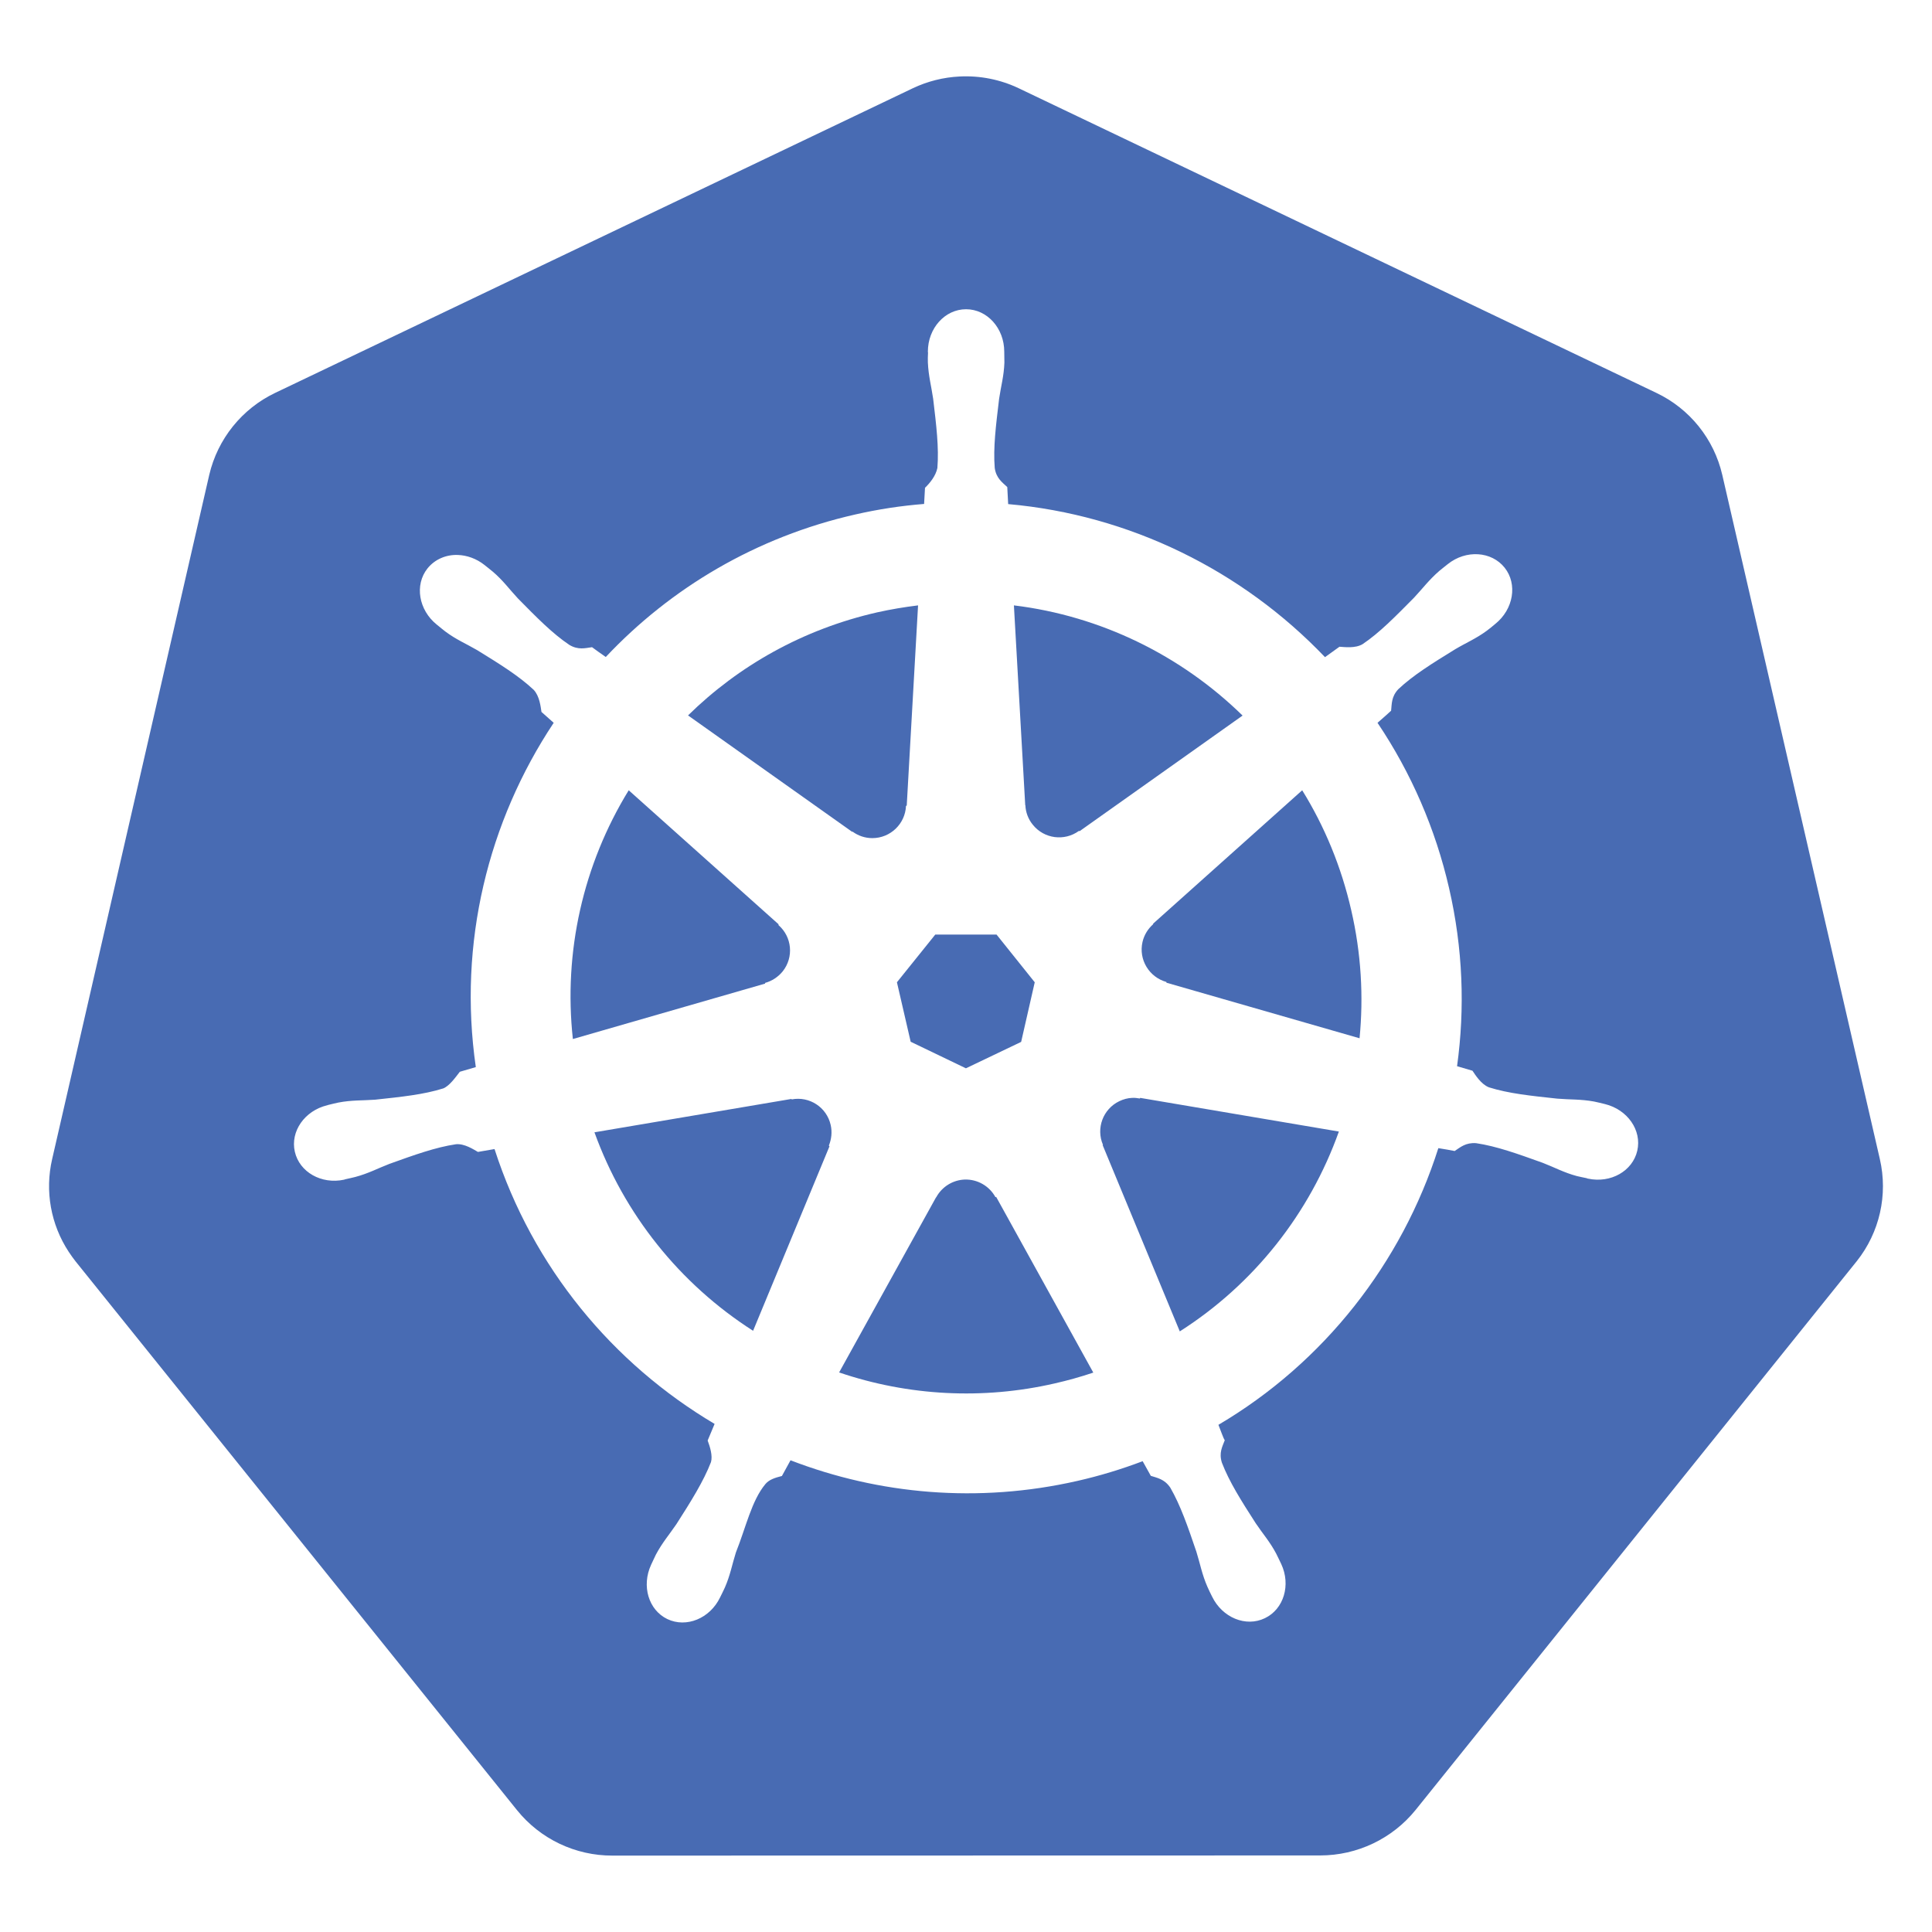
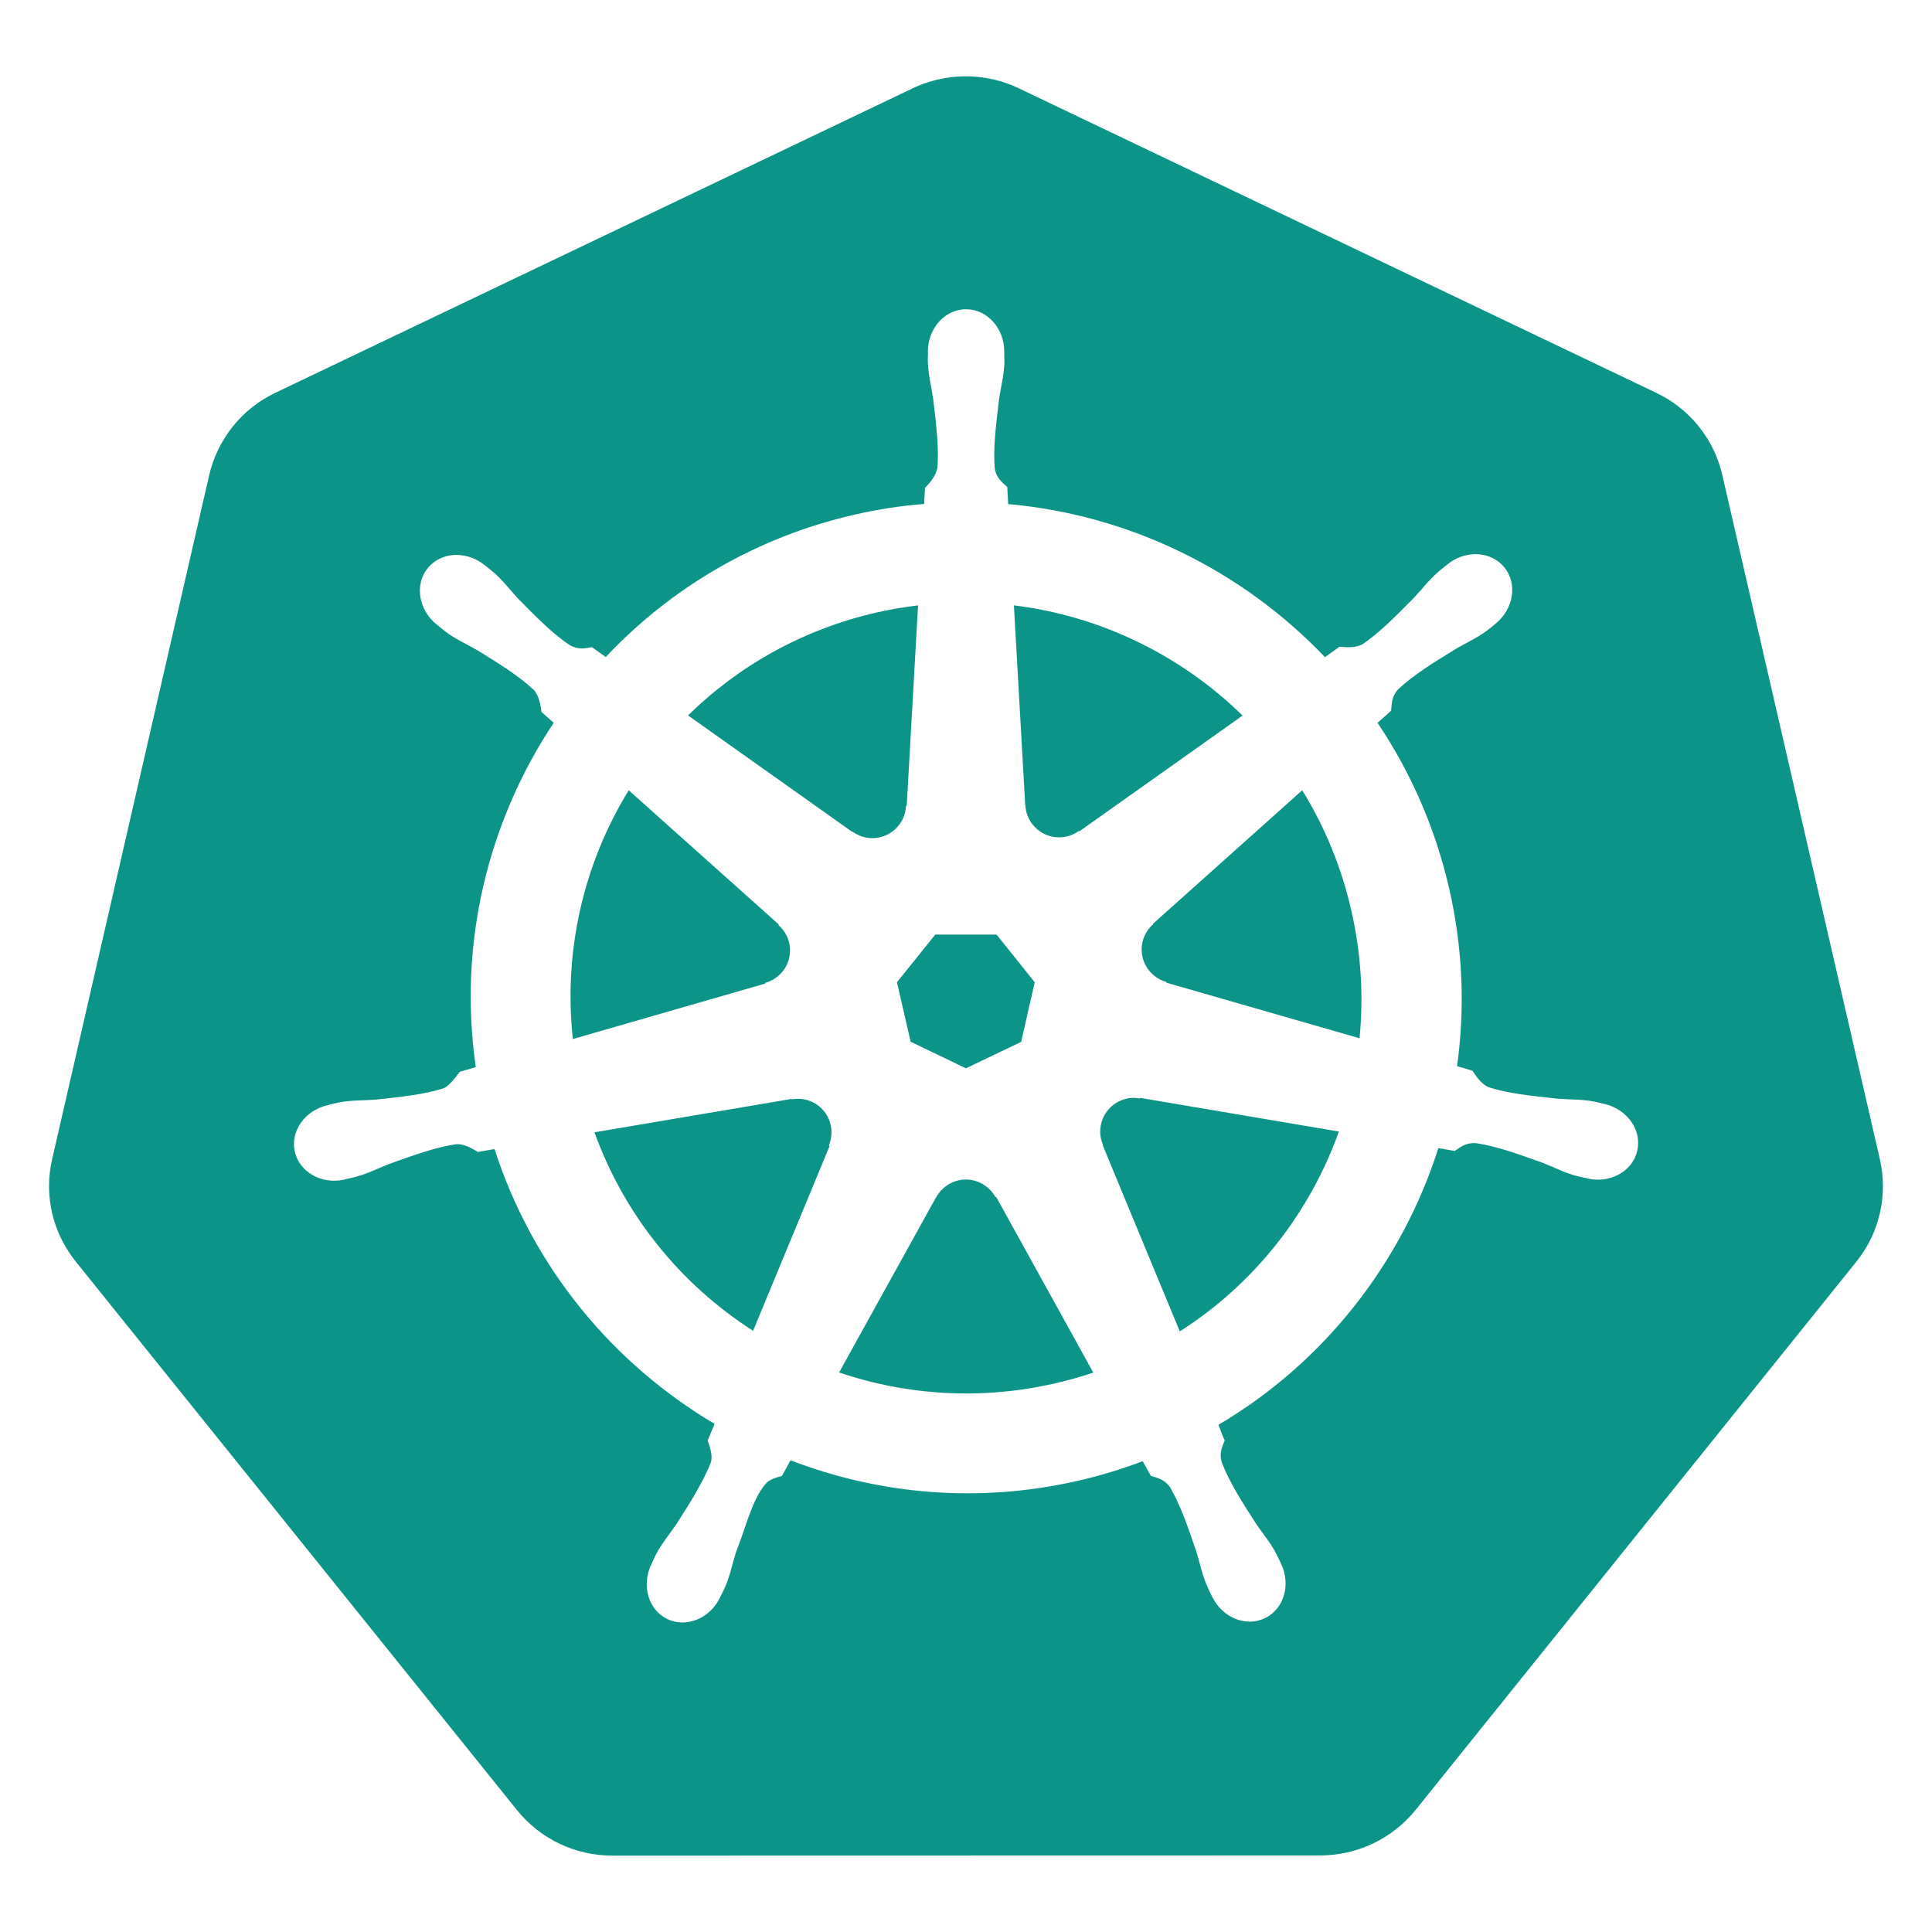
<svg xmlns="http://www.w3.org/2000/svg" viewBox="0 0 128 128">
-   <g fill="#486bb3">
+   <g fill="#0D9488">
    <path d="M56.484 55.098c.37.27.82.43 1.31.43 1.2 0 2.18-.95 2.23-2.13l.05-.03.75-13.26c-.9.11-1.8.26-2.7.46-4.93 1.12-9.2 3.55-12.54 6.83l10.87 7.71.03-.01zM55.034 74.528a2.218 2.218 0 00-2.58-1.69l-.02-.03-13.05 2.21a26.15 26.15 0 0010.51 13.15l5.06-12.22-.04-.05c.17-.42.23-.89.12-1.37zM50.694 65.118c.44-.12.85-.38 1.16-.76.75-.94.62-2.29-.28-3.07l.01-.05-9.93-8.88a26.07 26.07 0 00-3.7 16.48l12.73-3.67.01-.05zM60.334 69.018l3.66 1.76 3.66-1.75.9-3.95-2.53-3.16h-4.06l-2.54 3.16zM67.934 53.348c.02.46.18.91.49 1.29.75.94 2.1 1.11 3.06.41l.04.02 10.8-7.66c-4.08-3.99-9.4-6.6-15.15-7.3l.75 13.24h.01zM75.514 72.778c-.17-.03-.34-.05-.51-.04-.29.01-.58.09-.85.22a2.23 2.23 0 00-1.08 2.89l-.02.02 5.11 12.34c4.93-3.14 8.61-7.83 10.54-13.24l-13.16-2.23-.03.04zM65.954 79.318a2.246 2.246 0 00-2.04-1.17c-.77.03-1.5.46-1.89 1.18h-.01l-6.42 11.6a26.16 26.16 0 0014.27.73c.88-.2 1.74-.44 2.57-.72l-6.43-11.63h-.05z" />
    <path d="M124.544 76.788l-10.44-45.33a8.012 8.012 0 00-4.37-5.43l-42.24-20.18a8.157 8.157 0 00-3.92-.78 8.15 8.15 0 00-3.1.78l-42.24 20.18a8.055 8.055 0 00-4.37 5.43l-10.41 45.34a7.92 7.92 0 001.1 6.14c.14.22.3.43.46.64l29.24 36.35a8.087 8.087 0 006.32 3.01l46.89-.01c2.46 0 4.78-1.11 6.32-3.01l29.23-36.36a7.981 7.981 0 001.53-6.77zm-16.07-.55c-.31 1.35-1.76 2.17-3.26 1.85-.01 0-.03 0-.04-.01-.02 0-.03-.01-.05-.02-.21-.05-.47-.09-.65-.14-.86-.23-1.49-.58-2.27-.88-1.67-.6-3.06-1.1-4.41-1.3-.69-.05-1.04.27-1.42.52-.18-.04-.75-.14-1.08-.19-2.42 7.61-7.58 14.21-14.57 18.33.12.29.33.91.42 1.02-.16.43-.4.83-.19 1.49.49 1.27 1.28 2.52 2.24 4.01.46.69.94 1.22 1.36 2.02.1.19.23.48.33.68.65 1.39.17 2.99-1.08 3.59-1.26.61-2.82-.03-3.5-1.43-.1-.2-.23-.46-.31-.65-.36-.82-.48-1.52-.73-2.32-.57-1.68-1.05-3.07-1.73-4.25-.39-.57-.86-.64-1.29-.78-.08-.14-.38-.69-.54-.97-1.4.53-2.84.97-4.34 1.31-6.56 1.49-13.13.89-18.99-1.37l-.57 1.04c-.43.11-.84.23-1.09.53-.92 1.1-1.29 2.86-1.96 4.54-.25.79-.37 1.5-.73 2.32-.08.19-.22.45-.31.64v.01l-.01.01c-.67 1.39-2.23 2.03-3.49 1.43-1.25-.6-1.72-2.2-1.08-3.59.1-.2.22-.49.32-.68.42-.79.89-1.33 1.36-2.02.96-1.5 1.8-2.84 2.29-4.11.12-.42-.06-1-.22-1.43l.46-1.1c-6.73-3.99-12.04-10.34-14.58-18.21l-1.1.19c-.3-.17-.89-.56-1.45-.51-1.35.2-2.74.7-4.41 1.3-.78.3-1.4.64-2.27.87-.18.05-.44.1-.65.15-.02 0-.03.01-.05.02-.01 0-.03 0-.04.01-1.5.32-2.95-.5-3.26-1.85-.31-1.35.65-2.72 2.14-3.08.01 0 .03-.01.04-.01.01 0 .01 0 .02-.01.21-.05.48-.12.68-.16.88-.17 1.6-.13 2.43-.19 1.77-.19 3.23-.34 4.53-.75.41-.17.81-.74 1.09-1.1l1.06-.31c-1.19-8.22.82-16.28 5.16-22.81l-.81-.72c-.05-.32-.12-1.04-.51-1.46-.99-.93-2.25-1.71-3.76-2.64-.72-.42-1.38-.69-2.1-1.23-.15-.11-.36-.29-.52-.42-.01-.01-.03-.02-.04-.03-1.21-.97-1.49-2.64-.62-3.73.49-.61 1.24-.92 2.01-.89.6.02 1.23.24 1.76.66.17.14.41.32.56.45.68.58 1.09 1.16 1.66 1.77 1.25 1.27 2.28 2.32 3.41 3.08.59.35 1.05.21 1.5.15.15.11.63.46.91.65 4.3-4.57 9.96-7.95 16.52-9.44 1.53-.35 3.05-.58 4.57-.7l.06-1.07c.34-.33.71-.79.82-1.31.11-1.36-.07-2.82-.28-4.59-.12-.82-.31-1.51-.35-2.4-.01-.18 0-.44.01-.65 0-.02-.01-.05-.01-.07 0-1.55 1.13-2.81 2.53-2.81s2.53 1.26 2.53 2.81c0 .22.01.52.01.72-.03.89-.23 1.58-.35 2.4-.21 1.76-.4 3.23-.29 4.59.1.68.5.95.83 1.26.01.18.04.79.06 1.13 8.04.71 15.5 4.39 20.99 10.14l.96-.69c.33.02 1.04.12 1.53-.17 1.13-.76 2.16-1.82 3.41-3.08.57-.61.99-1.18 1.67-1.77.15-.13.39-.31.56-.45 1.21-.97 2.9-.86 3.77.23s.59 2.76-.62 3.73c-.17.14-.39.33-.56.45-.72.53-1.38.8-2.1 1.23-1.51.93-2.77 1.71-3.76 2.64-.47.5-.43.98-.48 1.43-.14.13-.63.57-.9.8a32.75 32.75 0 014.74 10.95c.92 3.99 1.06 7.97.53 11.8l1.02.3c.18.26.56.89 1.09 1.1 1.3.41 2.76.56 4.53.75.83.07 1.55.03 2.43.19.21.04.52.12.73.17 1.5.37 2.45 1.74 2.14 3.09z" />
    <path d="M86.274 52.358l-9.88 8.84.01.03c-.34.3-.6.7-.71 1.18-.27 1.17.44 2.33 1.58 2.65l.01.05 12.79 3.68c.27-2.76.11-5.62-.55-8.48-.66-2.89-1.77-5.56-3.25-7.95z" />
  </g>
</svg>
